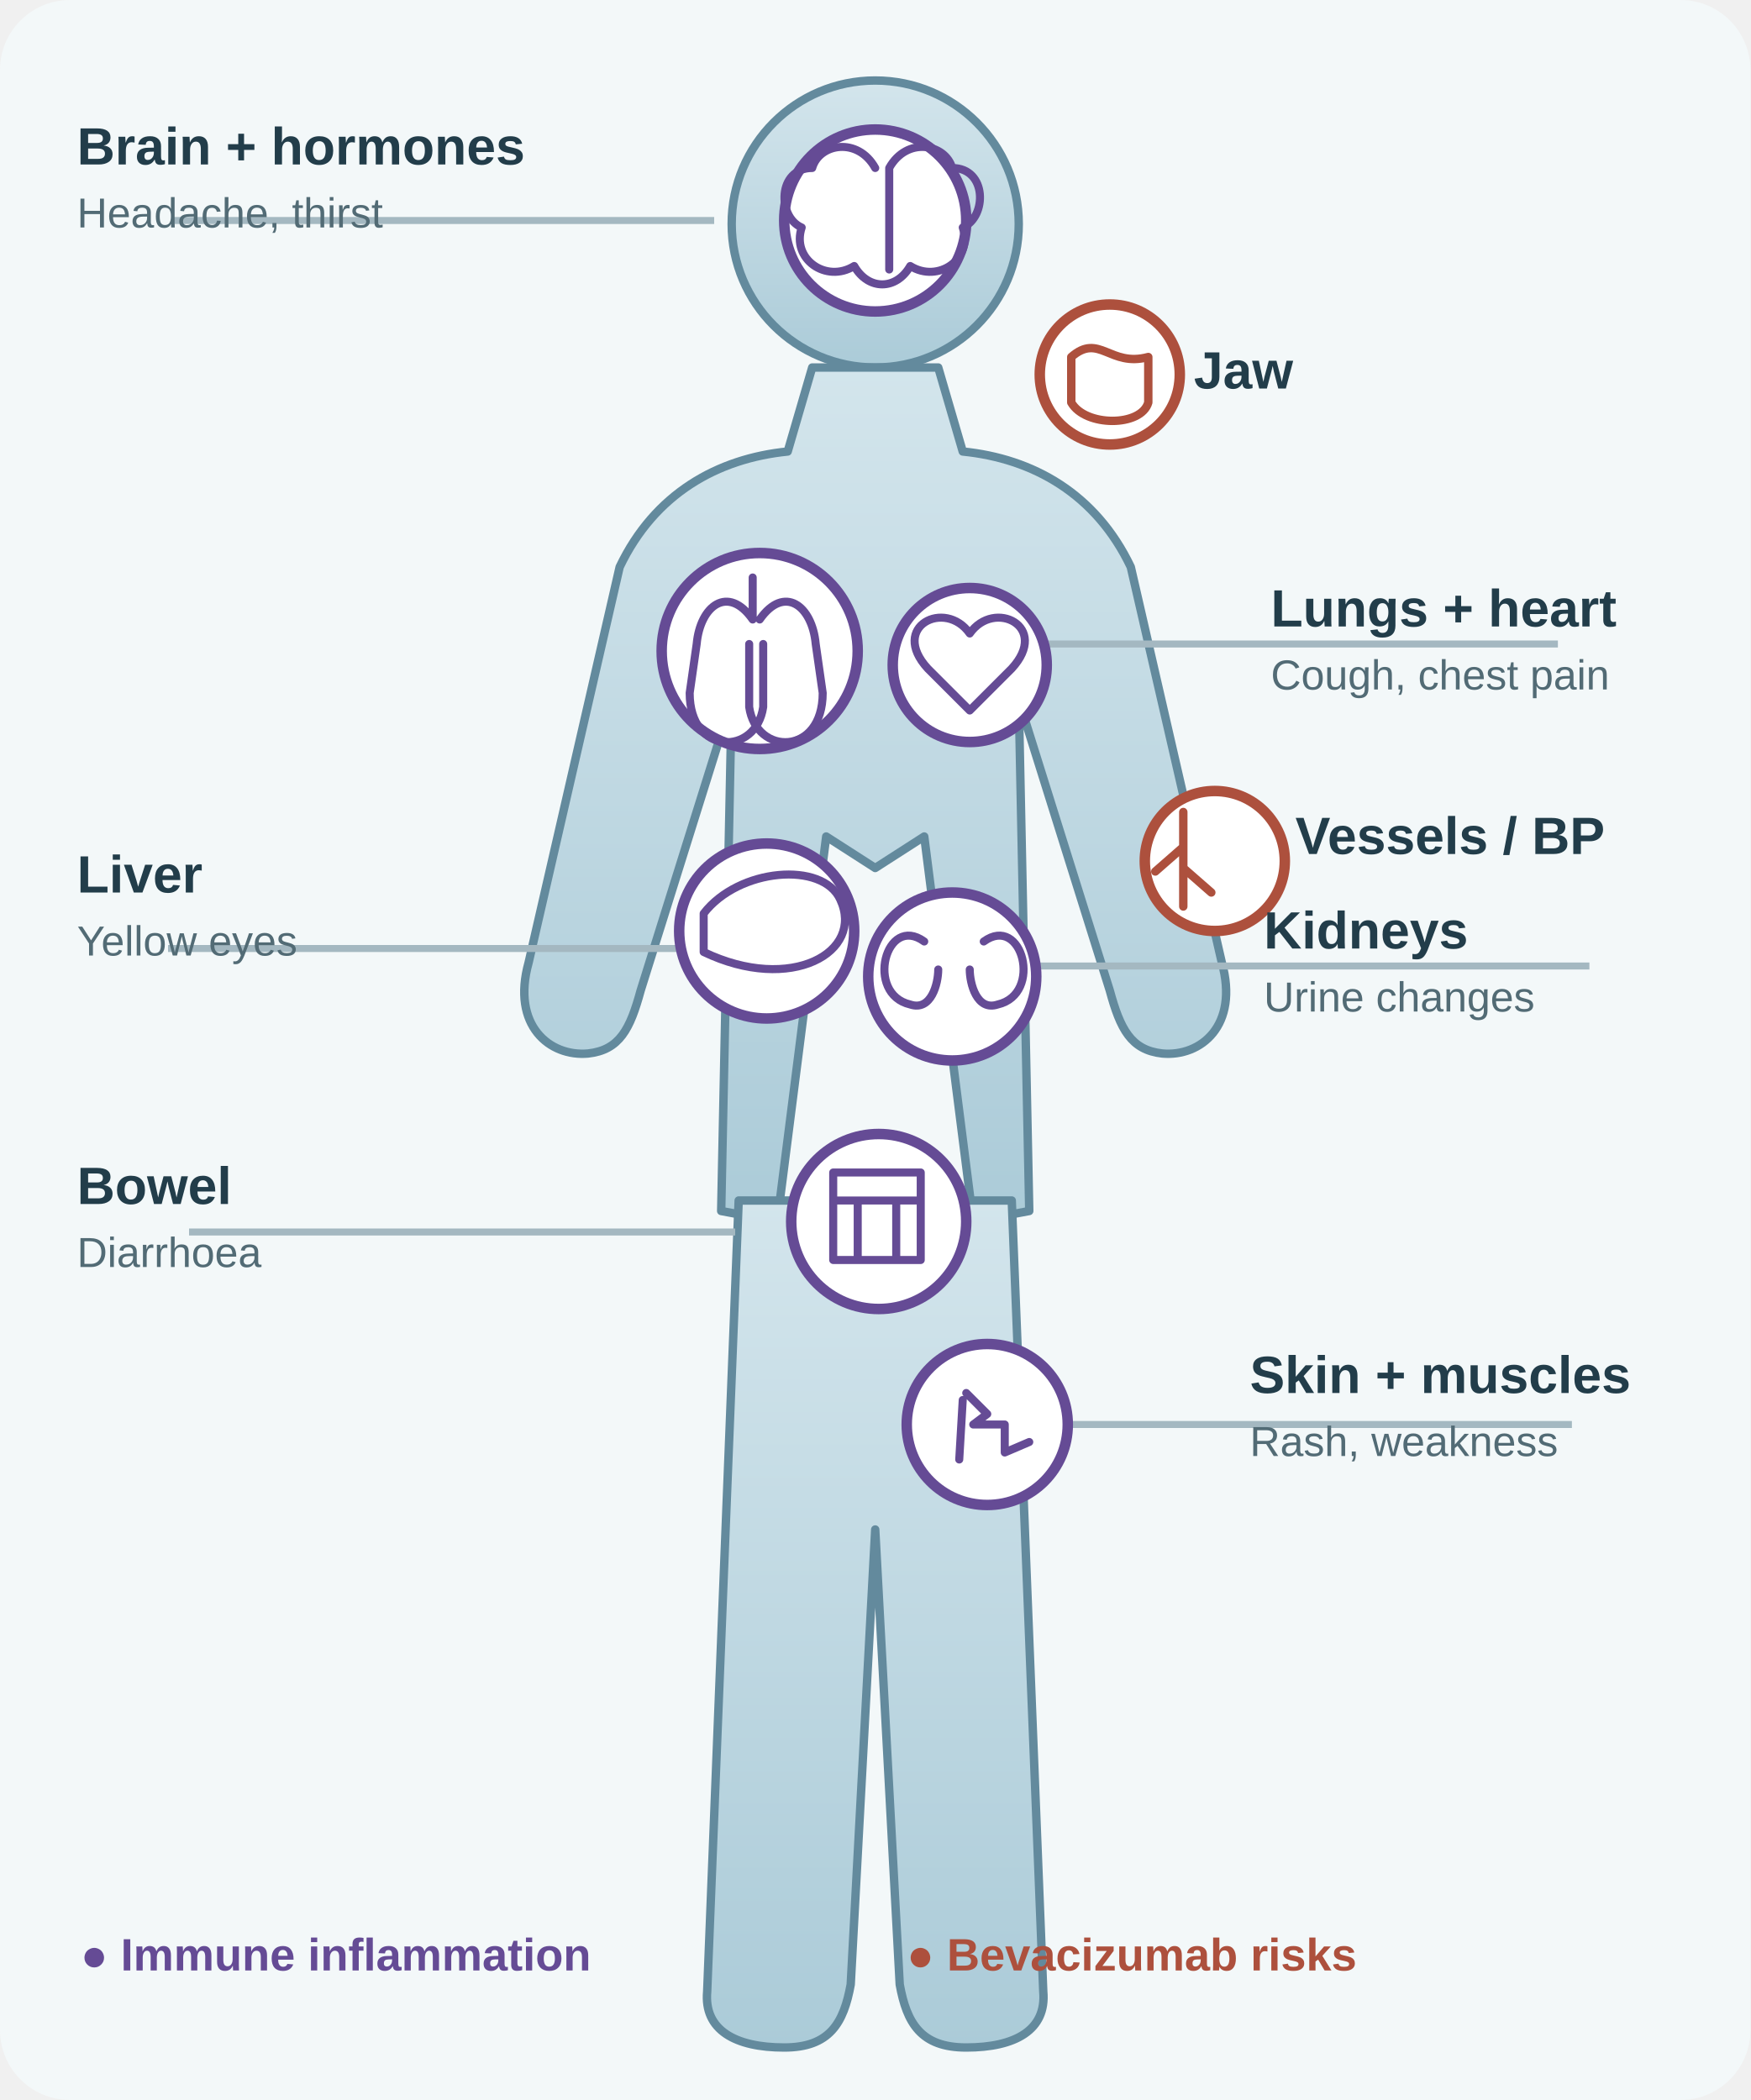
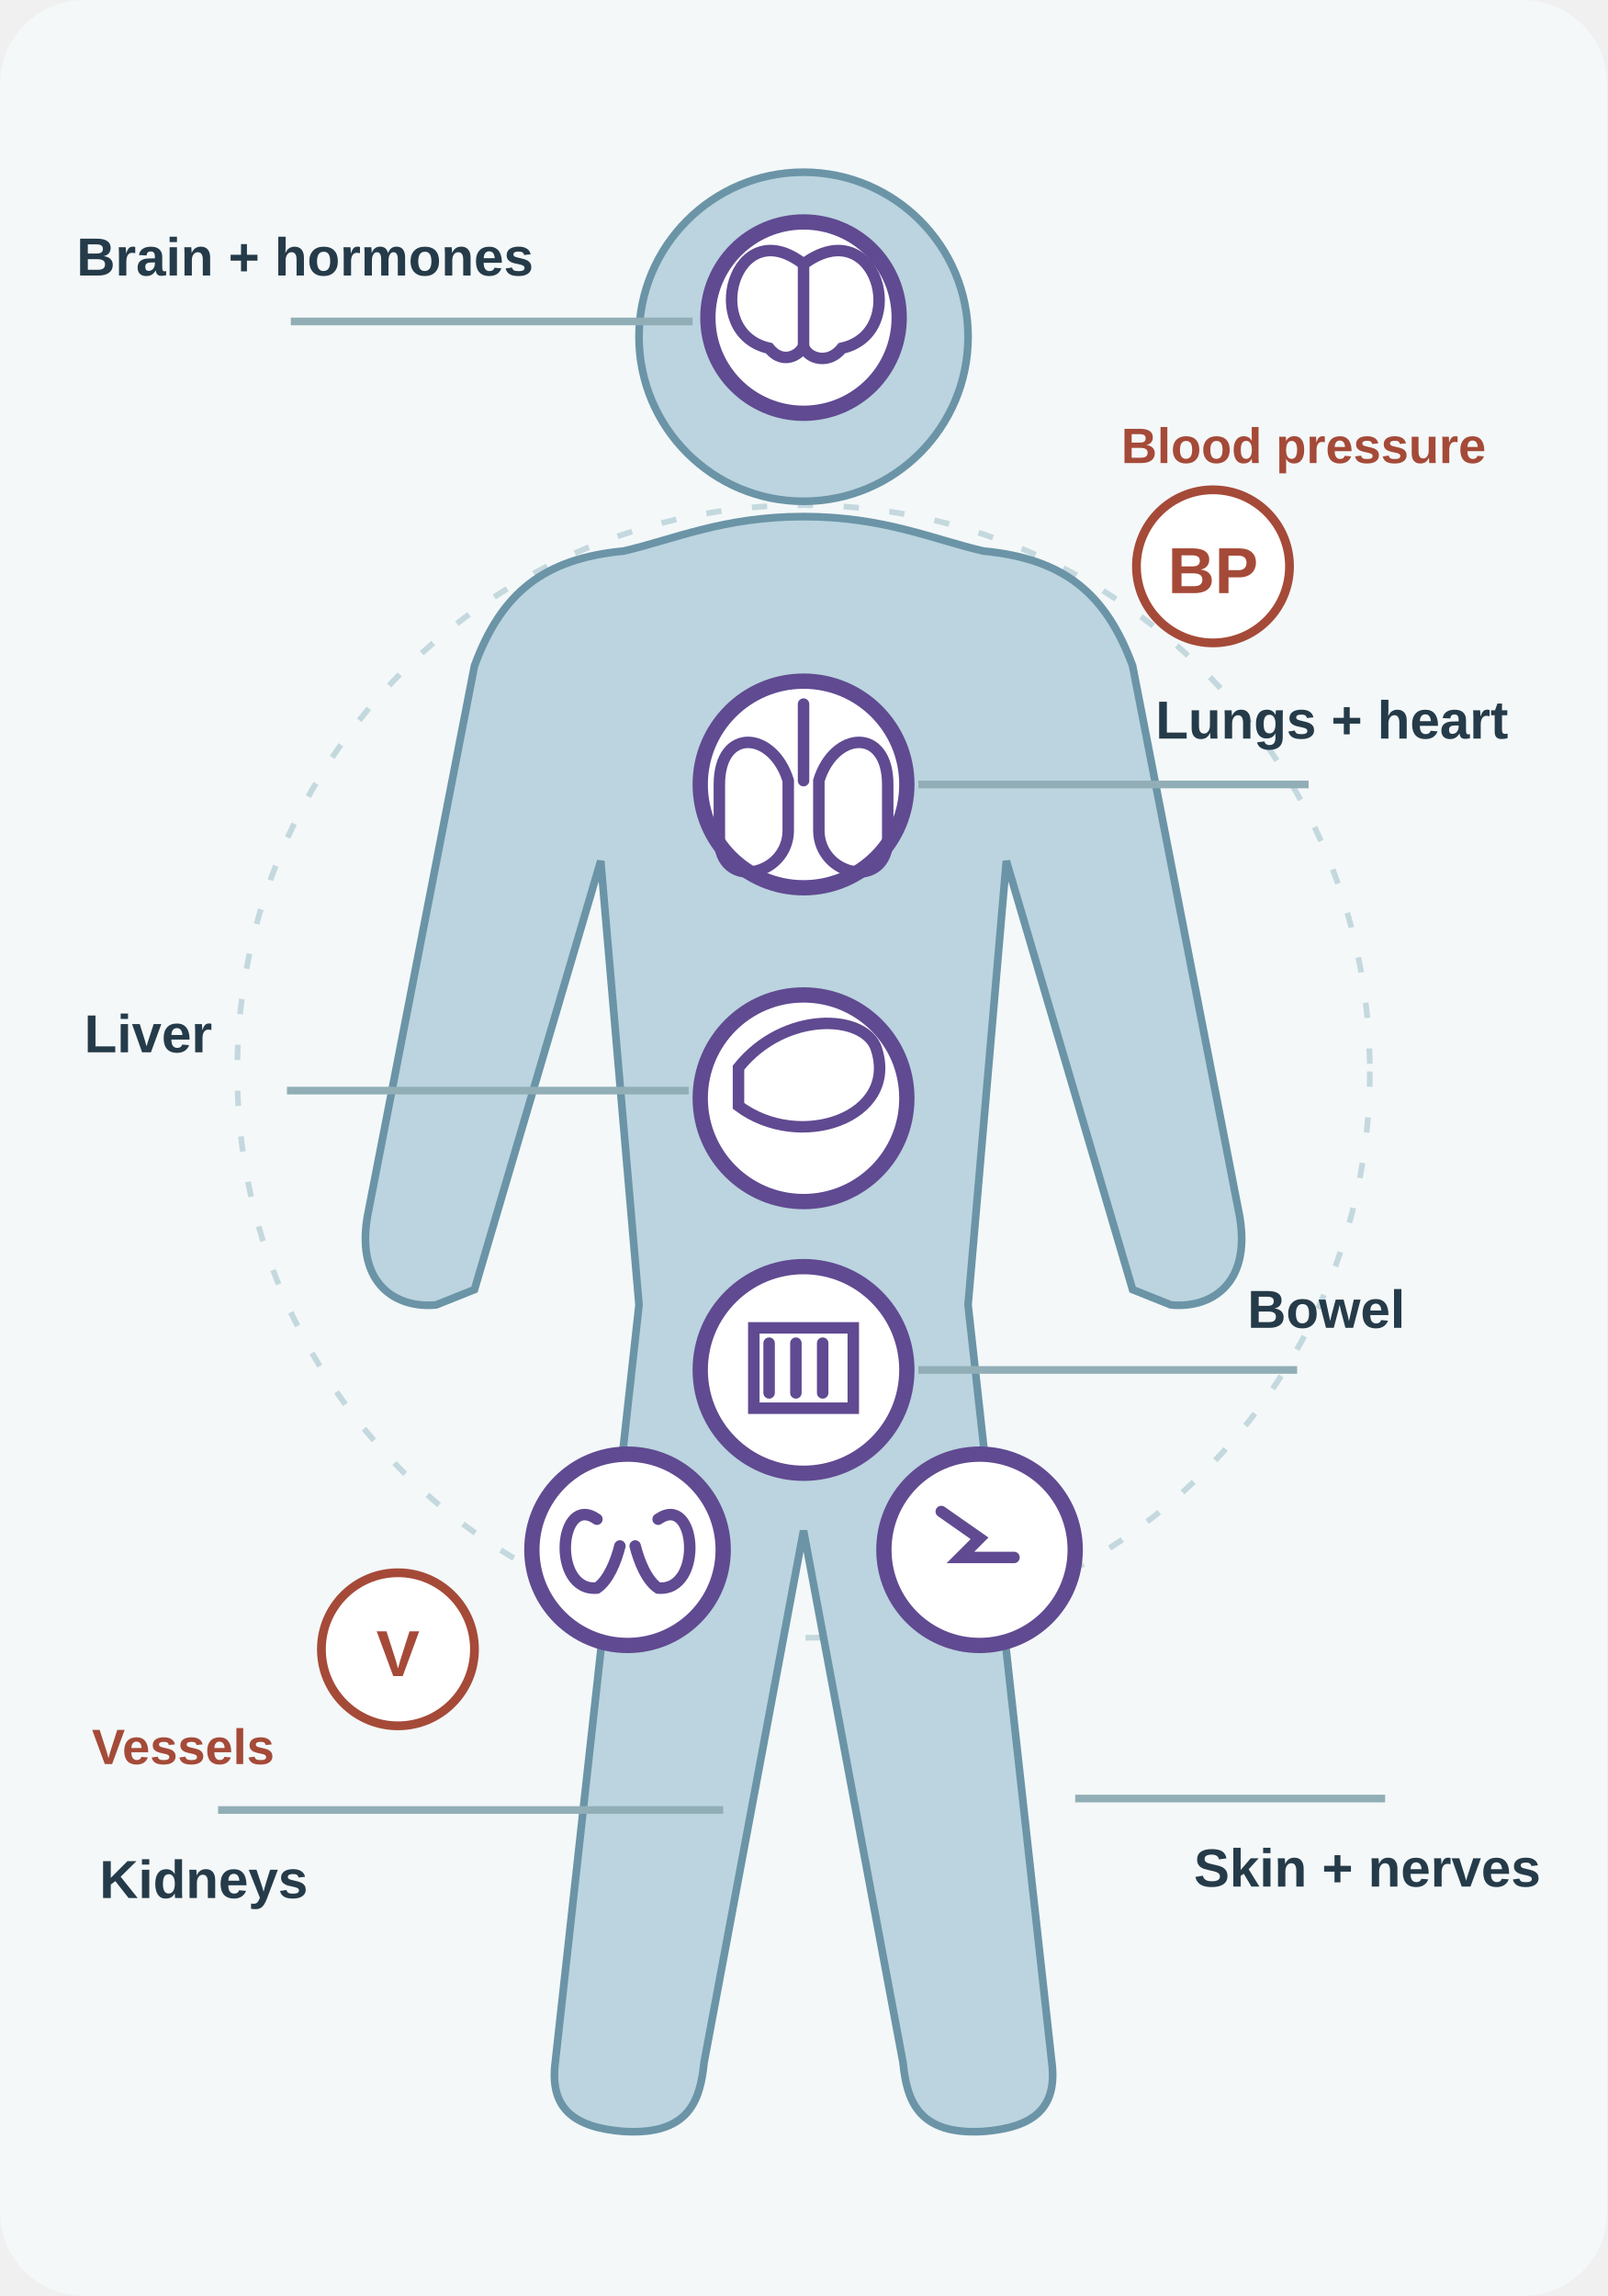
- <svg xmlns="http://www.w3.org/2000/svg" viewBox="0 0 500 600" role="img" aria-labelledby="title desc">
-   <defs>
-     <linearGradient id="body" x2="0" y2="1">
-       <stop stop-color="#d3e5ec" />
-       <stop offset="1" stop-color="#abcbd8" />
-     </linearGradient>
-     <style>
-       .outline{fill:url(#body);stroke:#638a9d;stroke-width:2.4;stroke-linejoin:round}
-       .immune{fill:#fff;stroke:#654b95;stroke-width:3}
-       .vessel{fill:#fff;stroke:#ad503d;stroke-width:3}
-       .organ{fill:none;stroke:#654b95;stroke-width:2.3;stroke-linecap:round;stroke-linejoin:round}
-       .risk{fill:none;stroke:#ad503d;stroke-width:2.4;stroke-linecap:round;stroke-linejoin:round}
-       .leader{fill:none;stroke:#a4b8c1;stroke-width:2}
-       .label{font:700 15px Arial,sans-serif;fill:#223d4a}
-       .sub{font:500 12px Arial,sans-serif;fill:#526b75}
-     </style>
-   </defs>
-   <rect width="500" height="600" rx="20" fill="#f3f8f9" />
-   <circle cx="250" cy="64" r="41" class="outline" />
-   <path class="outline" d="M232 105h36l7 24c20 2 38 12 48 33l26 113c5 18-6 27-17 26-9-1-12-7-15-18l-26-83 3 146-16 3-14-110-14 9-14-9-14 110-16-3 3-146-26 83c-3 11-6 17-15 18-11 1-22-8-17-26l26-113c10-21 28-31 48-33z" />
-   <path class="outline" d="M211 343h29l10 24 10-24h29l9 226c1 11-8 16-22 16-13 0-17-7-19-18l-7-130-7 130c-2 11-6 18-19 18-14 0-23-5-22-16z" />
-   <g class="leader">
-     <path d="M49 63h155M292 184h153M48 271h162M290 276h164M54 352h156M291 407h158" />
+ <svg xmlns="http://www.w3.org/2000/svg" viewBox="0 0 420 600" role="img" aria-labelledby="title desc">
+   <rect width="420" height="600" rx="22" fill="#F4F8F9" />
+   <g stroke="#C4D9DE" stroke-width="1.5" fill="none">
+     <circle cx="210" cy="280" r="148" stroke-dasharray="4 8" />
  </g>
-   <g>
-     <circle cx="250" cy="63" r="26" class="immune" />
-     <circle cx="217" cy="186" r="28" class="immune" />
-     <circle cx="277" cy="190" r="22" class="immune" />
-     <circle cx="219" cy="266" r="25" class="immune" />
-     <circle cx="272" cy="279" r="24" class="immune" />
-     <circle cx="251" cy="349" r="25" class="immune" />
-     <circle cx="282" cy="407" r="23" class="immune" />
-     <circle cx="317" cy="107" r="20" class="vessel" />
-     <circle cx="347" cy="246" r="20" class="vessel" />
+   <circle cx="210" cy="88" r="43" fill="#BBD4DF" stroke="#6B94A7" stroke-width="2" />
+   <path d="M163 144c-21 2-32 11-39 30l-28 144c-3 18 8 24 18 23l10-4 33-112 10 116-22 199c-1 11 5 16 18 17 17 1 20-8 21-18l26-139 26 139c1 10 4 19 21 18 13-1 19-6 18-17l-22-199 10-116 33 112 10 4c10 1 21-5 18-23l-28-144c-7-19-18-28-39-30-13-3-26-9-47-9s-34 6-47 9Z" fill="#BBD4DF" stroke="#6B94A7" stroke-width="2" />
+   <g fill="#fff" stroke="#604A91" stroke-width="4">
+     <circle cx="210" cy="83" r="25" />
+     <circle cx="210" cy="205" r="27" />
+     <circle cx="210" cy="287" r="27" />
+     <circle cx="210" cy="358" r="27" />
+     <circle cx="164" cy="405" r="25" />
+     <circle cx="256" cy="405" r="25" />
  </g>
-   <path class="organ" d="M250 48c-5-9-16-7-18 0-10 0-10 14-3 17-3 9 7 16 15 11 4 7 12 7 16 0 8 5 18-2 15-11 7-3 7-17-3-17-2-7-13-9-18 0v29" />
-   <path class="organ" d="M215 165v12c-7-10-15-4-16 7l-2 14c0 18 19 18 21 4v-18m-1-7c7-10 15-4 16 7l2 14c0 18-19 18-21 4v-18" />
-   <path class="organ" d="M277 203l-12-12c-11-12 5-20 12-10 7-10 23-2 12 10z" />
-   <path class="organ" d="M201 261c10-13 34-15 39-4 7 15-14 27-39 15z" />
-   <path class="organ" d="M264 269c-11-8-17 15-4 18 6 2 8-6 8-10m13-8c11-8 17 15 4 18-6 2-8-6-8-10" />
-   <path class="organ" d="M238 335h25v25h-25zm0 8h25m-18 0v17m11-17v17" />
-   <path class="organ" d="M276 398l6 6-4 3 9 0 0 8 7-3m-19-12-1 17" />
-   <path class="risk" d="M306 102c8-7 11 3 22 0v13c-2 7-18 7-22 0z" />
-   <path class="risk" d="M338 232v27m0-17-8 7m8-1 8 7" />
-   <g>
-     <text class="label" x="22" y="47">Brain + hormones</text>
-     <text class="sub" x="22" y="65">Headache, thirst</text>
-     <text class="label" x="363" y="179">Lungs + heart</text>
-     <text class="sub" x="363" y="197">Cough, chest pain</text>
-     <text class="label" x="22" y="255">Liver</text>
-     <text class="sub" x="22" y="273">Yellow eyes</text>
-     <text class="label" x="361" y="271">Kidneys</text>
-     <text class="sub" x="361" y="289">Urine changes</text>
-     <text class="label" x="22" y="344">Bowel</text>
-     <text class="sub" x="22" y="362">Diarrhoea</text>
-     <text class="label" x="357" y="398">Skin + muscles</text>
-     <text class="sub" x="357" y="416">Rash, weakness</text>
-     <text class="label" x="341" y="111" fill="#ad503d">Jaw</text>
-     <text class="label" x="370" y="244" fill="#ad503d">Vessels / BP</text>
+   <g stroke="#604A91" stroke-width="3" stroke-linecap="round" fill="none">
+     <path d="M210 69c-18-14-27 18-9 22 4 5 9 1 9-1 0 3 6 6 10 1 18-4 9-36-10-22zm0 0v22" />
+     <path d="M210 184v20m-4 0c-4-13-18-14-18 1v14c0 14 18 10 18-2zm8 0c4-13 18-14 18 1v14c0 14-18 10-18-2z" />
+     <path d="M193 279c12-15 33-14 36-5 6 18-20 27-36 15z" />
+     <path d="M197 347h26v21h-26zM201 351v13m7-13v13m7-13v13" />
+     <path d="M156 397c-10-7-12 19 0 18 3-2 5-7 6-11m10-7c10-7 12 19 0 18-3-2-5-7-6-11" />
+     <path d="M246 395l10 7-5 5 14 0" />
  </g>
-   <text x="23" y="563" fill="#654b95" font-family="Arial,sans-serif" font-size="13" font-weight="700">● Immune inflammation</text>
-   <text x="259" y="563" fill="#ad503d" font-family="Arial,sans-serif" font-size="13" font-weight="700">● Bevacizumab risks</text>
+   <g stroke="#A54A38" stroke-width="2.3" fill="#fff">
+     <circle cx="317" cy="148" r="20" />
+     <circle cx="104" cy="431" r="20" />
+   </g>
+   <g fill="#A54A38" font-family="Arial, sans-serif" font-size="17" font-weight="bold" text-anchor="middle">
+     <text x="317" y="155">BP</text>
+     <text x="104" y="438">V</text>
+   </g>
+   <g stroke="#91AEB6" stroke-width="2" fill="none">
+     <path d="M76 84h105M240 205h102M75 285h105M240 358h99M57 473h132M281 470h81" />
+   </g>
+   <g font-family="Arial, sans-serif" font-size="14" font-weight="bold" fill="#253B49">
+     <text x="20" y="72">Brain + hormones</text>
+     <text x="302" y="193">Lungs + heart</text>
+     <text x="22" y="275">Liver</text>
+     <text x="326" y="347">Bowel</text>
+     <text x="26" y="496">Kidneys</text>
+     <text x="312" y="493">Skin + nerves</text>
+   </g>
+   <g font-family="Arial, sans-serif" font-size="13" font-weight="bold" fill="#A54A38">
+     <text x="293" y="121">Blood pressure</text>
+     <text x="24" y="461">Vessels</text>
+   </g>
</svg>
